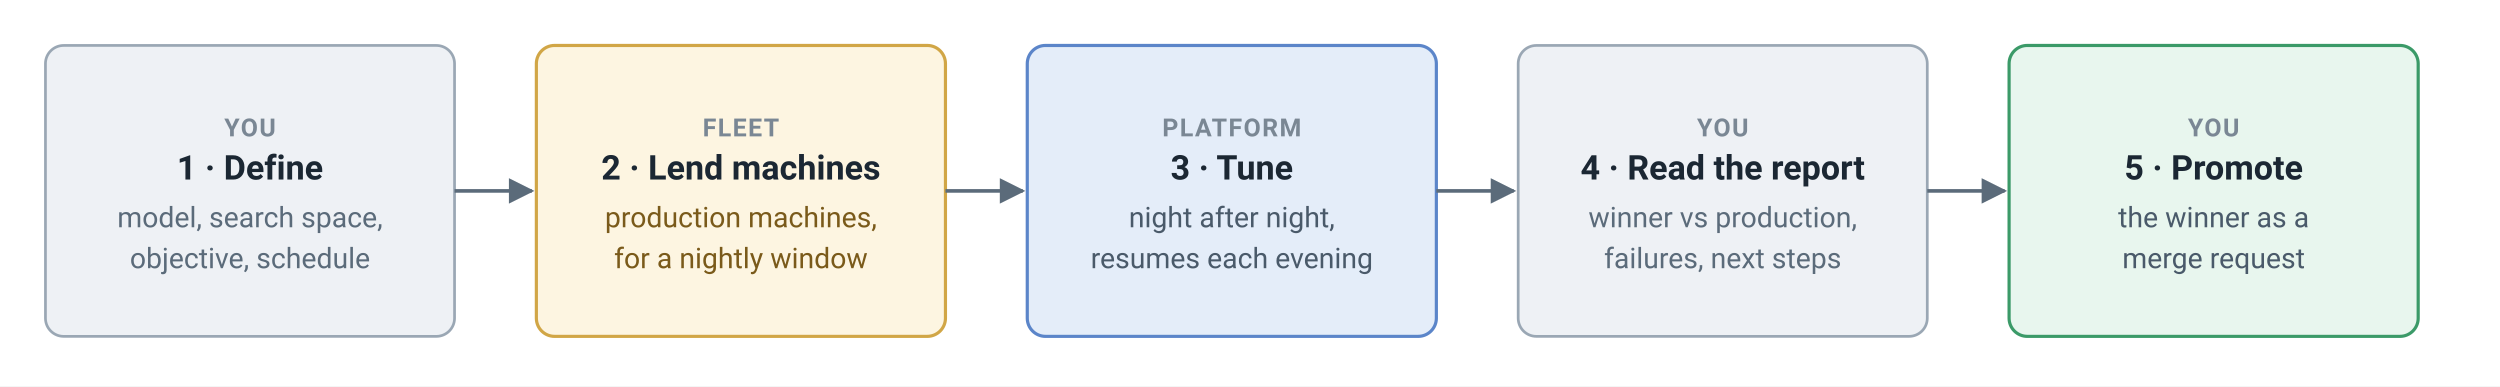
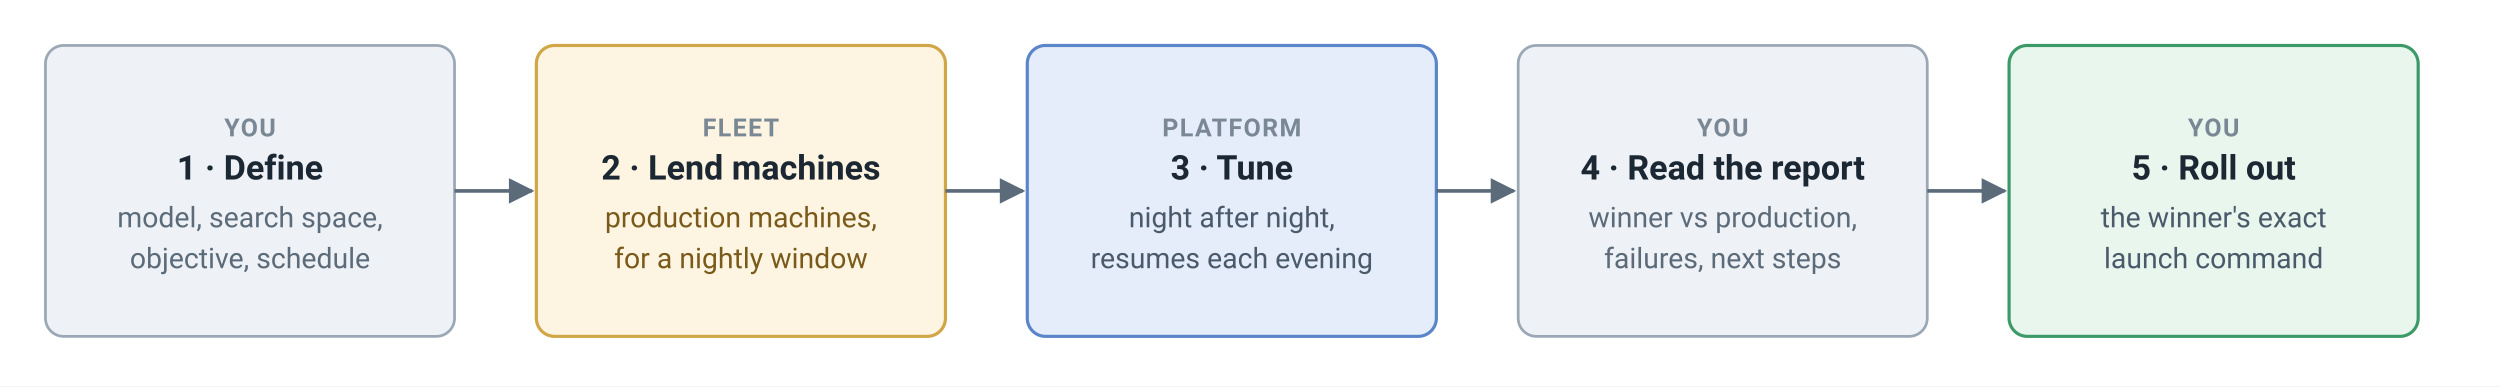
<svg xmlns="http://www.w3.org/2000/svg" viewBox="0 0 1100 170" font-family="-apple-system, Segoe UI, Roboto, Helvetica, Arial, sans-serif">
  <defs>
    <marker id="a-grey" viewBox="0 0 10 10" refX="9" refY="5" markerWidth="7" markerHeight="7" orient="auto-start-reverse">
      <path d="M0 0 L10 5 L0 10 z" fill="#5b6b7a" />
    </marker>
    <marker id="a-green" viewBox="0 0 10 10" refX="9" refY="5" markerWidth="7" markerHeight="7" orient="auto-start-reverse">
      <path d="M0 0 L10 5 L0 10 z" fill="#2f6f4f" />
    </marker>
    <marker id="a-orange" viewBox="0 0 10 10" refX="9" refY="5" markerWidth="7" markerHeight="7" orient="auto-start-reverse">
      <path d="M0 0 L10 5 L0 10 z" fill="#c07a2c" />
    </marker>
    <marker id="a-purple" viewBox="0 0 10 10" refX="9" refY="5" markerWidth="7" markerHeight="7" orient="auto-start-reverse">
      <path d="M0 0 L10 5 L0 10 z" fill="#8b72be" />
    </marker>
    <marker id="a-red" viewBox="0 0 10 10" refX="9" refY="5" markerWidth="7" markerHeight="7" orient="auto-start-reverse">
      <path d="M0 0 L10 5 L0 10 z" fill="#c96161" />
    </marker>
    <marker id="a-blue" viewBox="0 0 10 10" refX="9" refY="5" markerWidth="7" markerHeight="7" orient="auto-start-reverse">
      <path d="M0 0 L10 5 L0 10 z" fill="#5b85c9" />
    </marker>
  </defs>
  <rect width="1100" height="170" fill="#ffffff" />
  <rect x="20" y="20" width="180" height="128" rx="8" fill="#eef1f5" stroke="#9aa7b4" stroke-width="1.2" />
  <text x="110.0" y="60.0" font-size="11" fill="#7a8794" font-weight="700" letter-spacing="0.6" text-anchor="middle">YOU</text>
  <text x="110.0" y="79.0" font-size="15" fill="#1b2733" font-weight="700" text-anchor="middle">1 · Define</text>
  <text x="110.0" y="100.0" font-size="12.5" fill="#5b6b7a" text-anchor="middle">model, search space,</text>
  <text x="110.0" y="118.0" font-size="12.5" fill="#5b6b7a" text-anchor="middle">objective, schedule</text>
  <path d="M200 84 L234 84" fill="none" stroke="#5b6b7a" stroke-width="1.6" marker-end="url(#a-grey)" />
  <rect x="236" y="20" width="180" height="128" rx="8" fill="#fdf5e1" stroke="#d1a646" stroke-width="1.4" />
  <text x="326.0" y="60.0" font-size="11" fill="#7a8794" font-weight="700" letter-spacing="0.6" text-anchor="middle">FLEET</text>
  <text x="326.0" y="79.0" font-size="15" fill="#1b2733" font-weight="700" text-anchor="middle">2 · Lend machines</text>
  <text x="326.0" y="100.0" font-size="12.5" fill="#7a5a1a" text-anchor="middle">production machines,</text>
  <text x="326.0" y="118.0" font-size="12.5" fill="#7a5a1a" text-anchor="middle">for a nightly window</text>
  <path d="M416 84 L450 84" fill="none" stroke="#5b6b7a" stroke-width="1.6" marker-end="url(#a-grey)" />
  <rect x="452" y="20" width="180" height="128" rx="8" fill="#e4edf9" stroke="#5b85c9" stroke-width="1.4" />
  <text x="542.0" y="60.0" font-size="11" fill="#7a8794" font-weight="700" letter-spacing="0.6" text-anchor="middle">PLATFORM</text>
  <text x="542.0" y="79.0" font-size="15" fill="#1b2733" font-weight="700" text-anchor="middle">3 · Tune</text>
  <text x="542.0" y="100.0" font-size="12.5" fill="#4a5a6a" text-anchor="middle">night after night,</text>
  <text x="542.0" y="118.0" font-size="12.5" fill="#4a5a6a" text-anchor="middle">resumes each evening</text>
  <path d="M632 84 L666 84" fill="none" stroke="#5b6b7a" stroke-width="1.6" marker-end="url(#a-grey)" />
  <rect x="668" y="20" width="180" height="128" rx="8" fill="#eef1f5" stroke="#9aa7b4" stroke-width="1.2" />
  <text x="758.0" y="60.0" font-size="11" fill="#7a8794" font-weight="700" letter-spacing="0.6" text-anchor="middle">YOU</text>
  <text x="758.0" y="79.0" font-size="15" fill="#1b2733" font-weight="700" text-anchor="middle">4 · Read the report</text>
  <text x="758.0" y="100.0" font-size="12.5" fill="#5b6b7a" text-anchor="middle">winner vs production,</text>
  <text x="758.0" y="118.0" font-size="12.5" fill="#5b6b7a" text-anchor="middle">failures, next steps</text>
  <path d="M848 84 L882 84" fill="none" stroke="#5b6b7a" stroke-width="1.6" marker-end="url(#a-grey)" />
  <rect x="884" y="20" width="180" height="128" rx="8" fill="#e8f6ee" stroke="#3b9a68" stroke-width="1.4" />
  <text x="974.0" y="60.0" font-size="11" fill="#7a8794" font-weight="700" letter-spacing="0.6" text-anchor="middle">YOU</text>
-   <text x="974.0" y="79.0" font-size="15" fill="#1b2733" font-weight="700" text-anchor="middle">5 · Promote</text>
-   <text x="974.0" y="100.0" font-size="12.5" fill="#4a5a6a" text-anchor="middle">the winner as a</text>
-   <text x="974.0" y="118.0" font-size="12.5" fill="#4a5a6a" text-anchor="middle">merge request</text>
+   <text x="974.0" y="79.0" font-size="15" fill="#1b2733" font-weight="700" text-anchor="middle">5 · Roll out</text>
+   <text x="974.0" y="100.0" font-size="12.5" fill="#4a5a6a" text-anchor="middle">the winner's exact</text>
+   <text x="974.0" y="118.0" font-size="12.5" fill="#4a5a6a" text-anchor="middle">launch command</text>
</svg>
